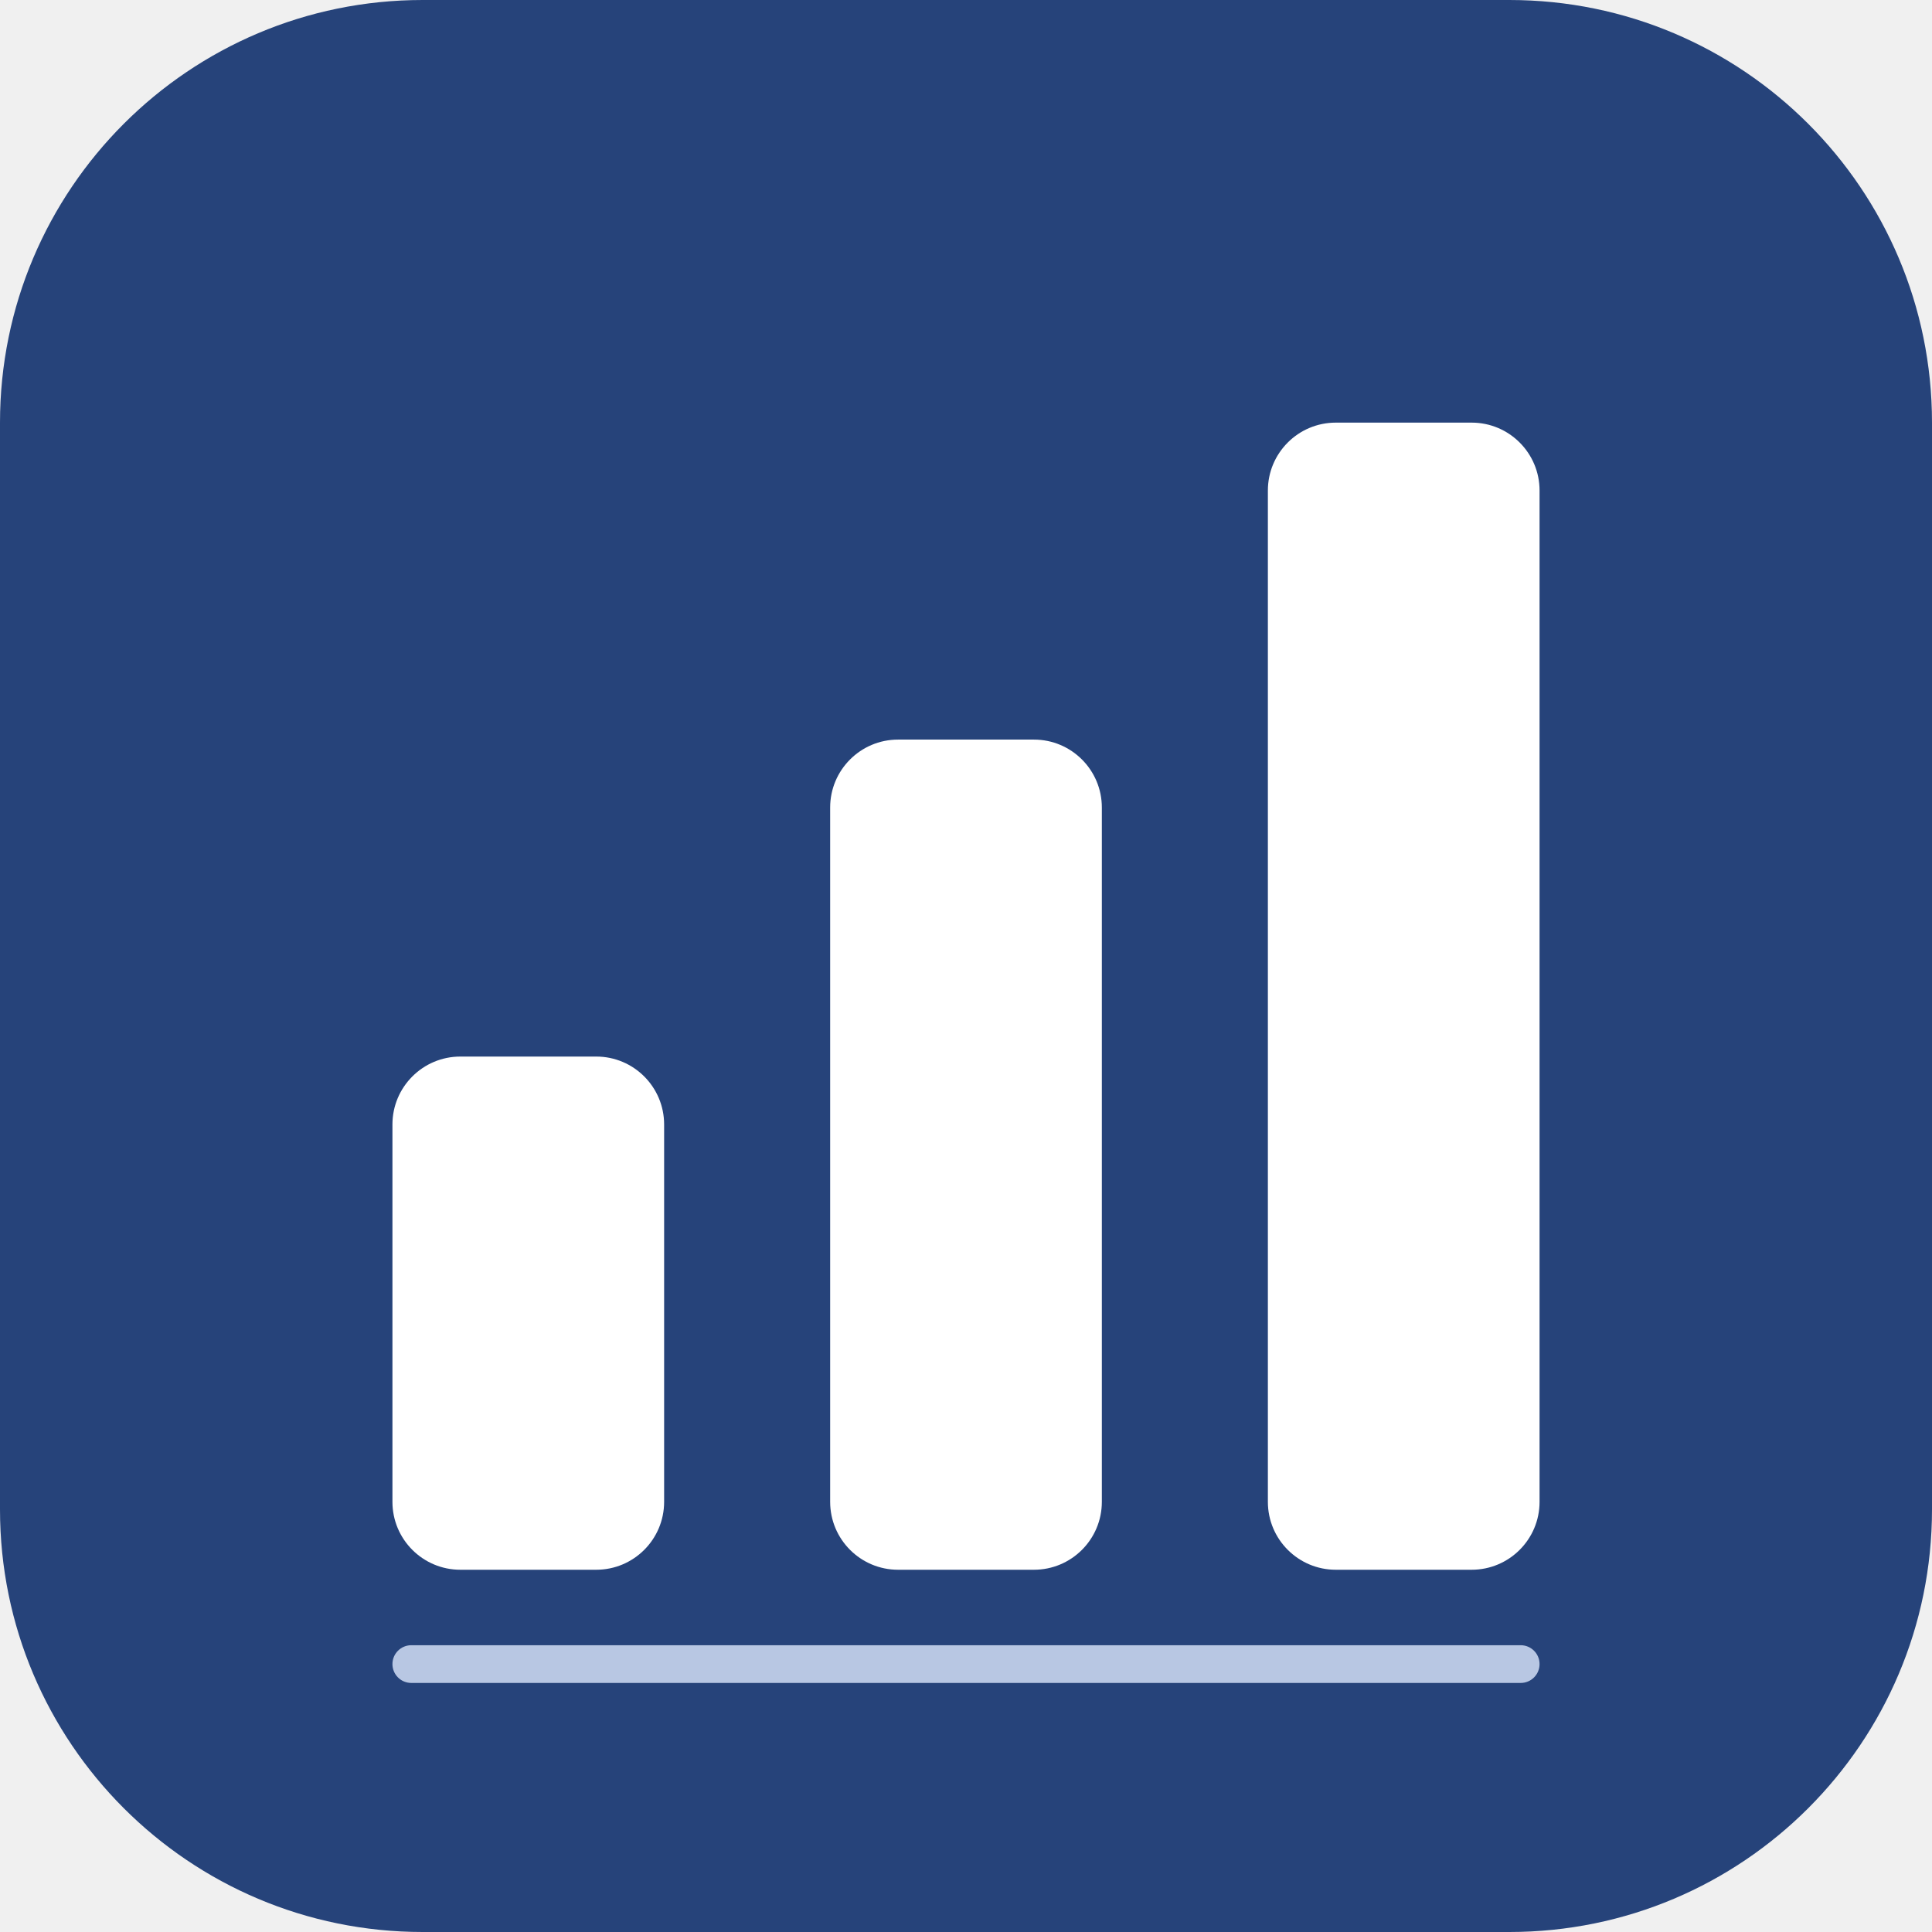
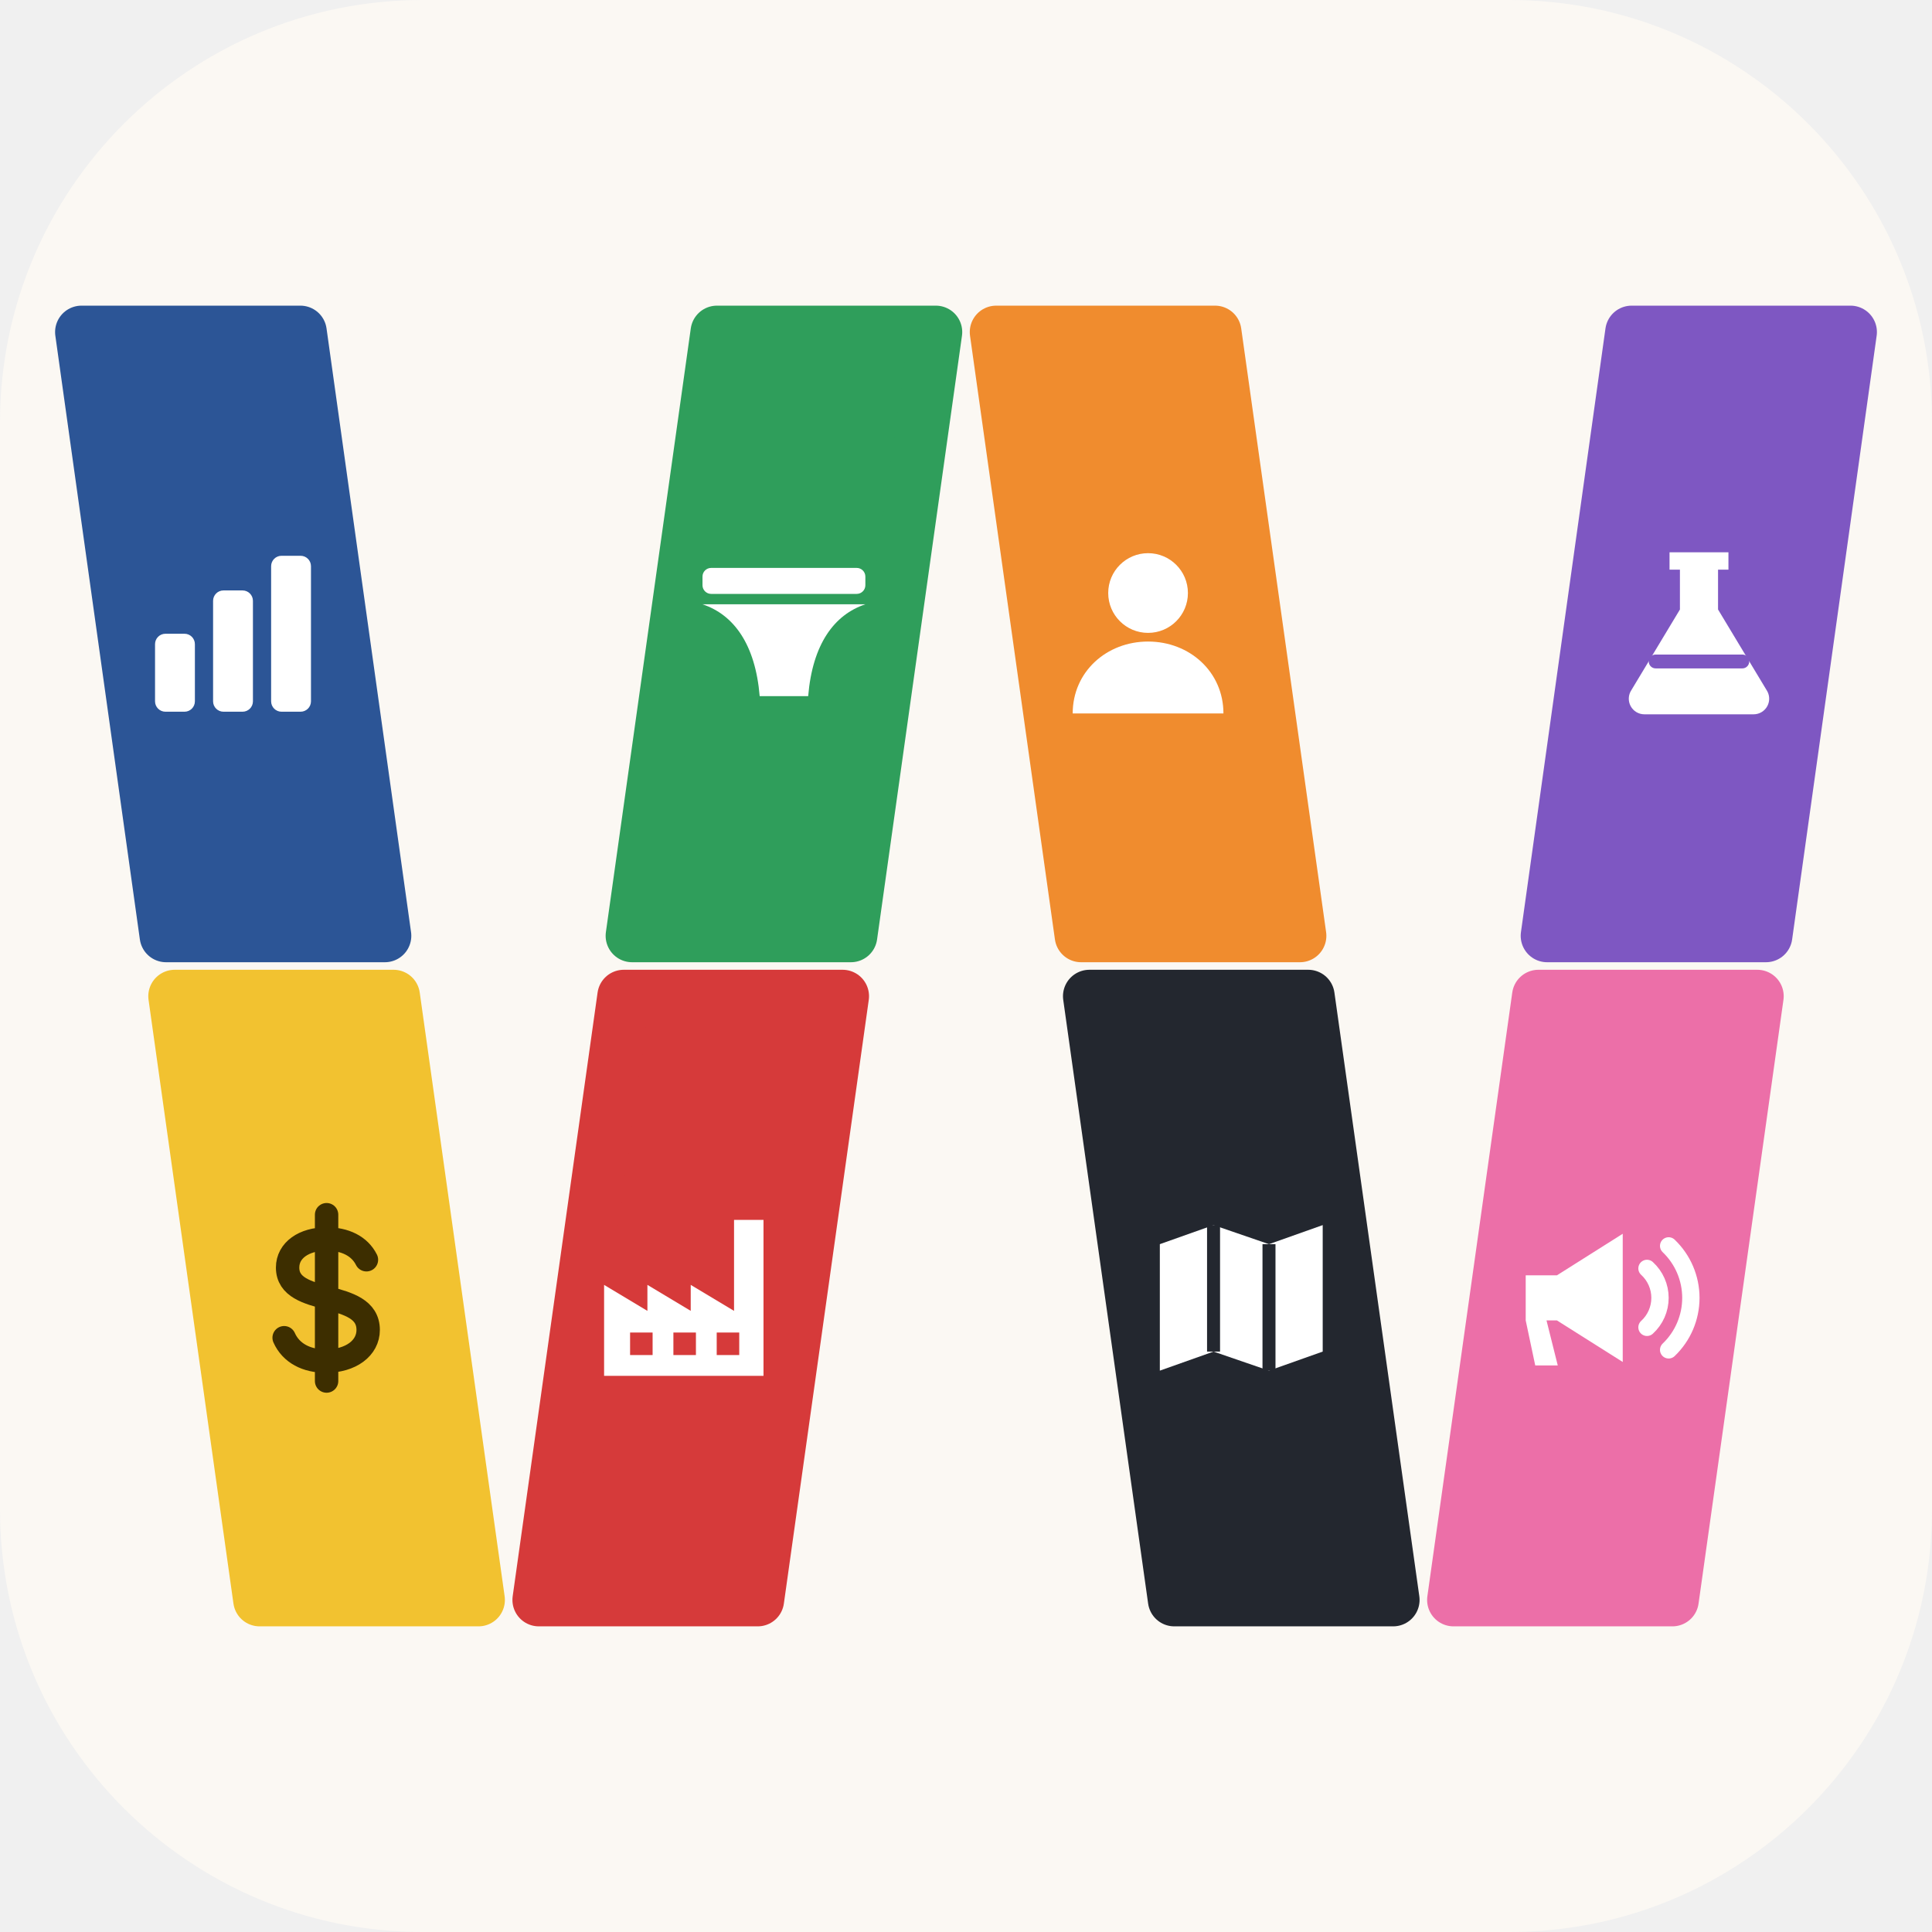
<svg xmlns="http://www.w3.org/2000/svg" viewBox="0 0 512 512">
-   <rect width="512" height="512" rx="112" fill="#26437A" />
-   <g fill="#FFFFFF">
-     <rect x="104" y="280" width="72" height="136" rx="18" />
-     <rect x="220" y="196" width="72" height="220" rx="18" />
-     <rect x="336" y="112" width="72" height="304" rx="18" />
+   <rect width="512" height="512" rx="112" fill="#FBF8F3" />
+   <path d="M21.6,88.0 L79.6,88.0 L102.0,248.0 L44.0,248.0Z" fill="#2C5596" stroke="#2C5596" stroke-width="14" stroke-linejoin="round" />
+   <g transform="translate(34.2 140.4) scale(2.2958)" fill="#fff" color="#fff">
+     <rect x="3" y="12" width="4.6" height="9" rx="1.2" />
+     <rect x="9.7" y="7" width="4.6" height="14" rx="1.2" />
+     <rect x="16.4" y="3" width="4.6" height="18" rx="1.2" />
  </g>
-   <rect x="104" y="436" width="304" height="10" rx="5" fill="#B8C7E3" />
+   <path d="M46.3,264.0 L104.3,264.0 L126.8,424.0 L68.8,424.0Z" fill="#F2C230" stroke="#F2C230" stroke-width="14" stroke-linejoin="round" />
+   <g transform="translate(59.0 316.4) scale(2.2958)" fill="#3d2e00" color="#3d2e00">
+     <path d="M16.6 7.6c-.8-1.6-2.5-2.4-4.6-2.4-2.6 0-4.5 1.3-4.5 3.3 0 4.6 9.3 2.4 9.3 7.2 0 2.1-2 3.6-4.9 3.6-2.2 0-4-.9-4.8-2.7M12 2.4v19.2" fill="none" stroke="currentColor" stroke-width="2.7" stroke-linecap="round" stroke-linejoin="round" />
+   </g>
+   <path d="M165.3,264.0 L223.3,264.0 L200.8,424.0 L142.8,424.0Z" fill="#D63A3A" stroke="#D63A3A" stroke-width="14" stroke-linejoin="round" />
+   <g transform="translate(155.5 316.4) scale(2.2958)" fill="#fff" color="#fff">
+     <path d="M2 21V10.5l5 3v-3l5 3v-3l5 3V3h3.4v18z" />
+     <rect x="5" y="16" width="2.6" height="2.6" fill="#D63A3A" />
+     <rect x="10" y="16" width="2.6" height="2.6" fill="#D63A3A" />
+     <rect x="15" y="16" width="2.6" height="2.6" fill="#D63A3A" />
+   </g>
+   <path d="M190.0,88.0 L248.0,88.0 L225.5,248.0 L167.5,248.0Z" fill="#2F9E5B" stroke="#2F9E5B" stroke-width="14" stroke-linejoin="round" />
+   <g transform="translate(180.2 140.4) scale(2.2958)" fill="#fff" color="#fff">
+     <rect x="2.6" y="4.4" width="18.8" height="3" rx="1" />
+     <path d="M2.6 8.6h18.8c-3.6 1.2-6.1 4.6-6.6 10.6H9.2C8.7 13.2 6.2 9.8 2.6 8.6z" />
+   </g>
+   <path d="M264.0,88.0 L322.0,88.0 L344.5,248.0 L286.5,248.0Z" fill="#F08C2E" stroke="#F08C2E" stroke-width="14" stroke-linejoin="round" />
+   <g transform="translate(276.7 140.4) scale(2.2958)" fill="#fff" color="#fff">
+     <circle cx="12" cy="7.3" r="4.6" />
+     <path d="M3.3 21.2c0-4.8 3.9-8.3 8.7-8.3s8.7 3.5 8.7 8.3z" />
+   </g>
+   <path d="M288.7,264.0 L346.7,264.0 L369.2,424.0 L311.2,424.0Z" fill="#23272F" stroke="#23272F" stroke-width="14" stroke-linejoin="round" />
+   <g transform="translate(301.4 316.4) scale(2.2958)" fill="#fff" color="#fff">
+     <path d="M2.6 5.8 8.8 3.6l6.4 2.2 6.2-2.2v14.6l-6.2 2.2-6.4-2.2-6.2 2.2z" />
+     <path d="M8.8 3.6v14.6M15.2 5.8v14.6" stroke="#23272F" stroke-width="1.5" />
+   </g>
+   <path d="M407.7,264.0 L465.7,264.0 L443.2,424.0 L385.2,424.0Z" fill="#EC6FA8" stroke="#EC6FA8" stroke-width="14" stroke-linejoin="round" />
+   <g transform="translate(397.9 316.4) scale(2.2958)" fill="#fff" color="#fff">
+     <path d="M2.8 9.4h3.6L14 4.6v14.8l-7.6-4.8H5.2l1.3 5.2H3.9l-1.1-5.2z" />
+     <path d="M16.8 8.6a4.6 4.6 0 0 1 0 6.8M19.3 6a8.3 8.3 0 0 1 0 12" fill="none" stroke="currentColor" stroke-width="2" stroke-linecap="round" />
+   </g>
+   <path d="M432.4,88.0 L490.4,88.0 L468.0,248.0 L410.0,248.0Z" fill="#7E57C2" stroke="#7E57C2" stroke-width="14" stroke-linejoin="round" />
+   <g transform="translate(422.7 140.4) scale(2.2958)" fill="#fff" color="#fff">
+     <path d="M8.6 2.6h6.8v2h-1.2v4.6l5.6 9.3a1.8 1.8 0 0 1-1.5 2.8H5.7a1.8 1.8 0 0 1-1.5-2.8l5.6-9.3V4.6H8.6z" />
+     <path d="M7 15.2h10" stroke="#7E57C2" stroke-width="1.6" stroke-linecap="round" />
+   </g>
</svg>
